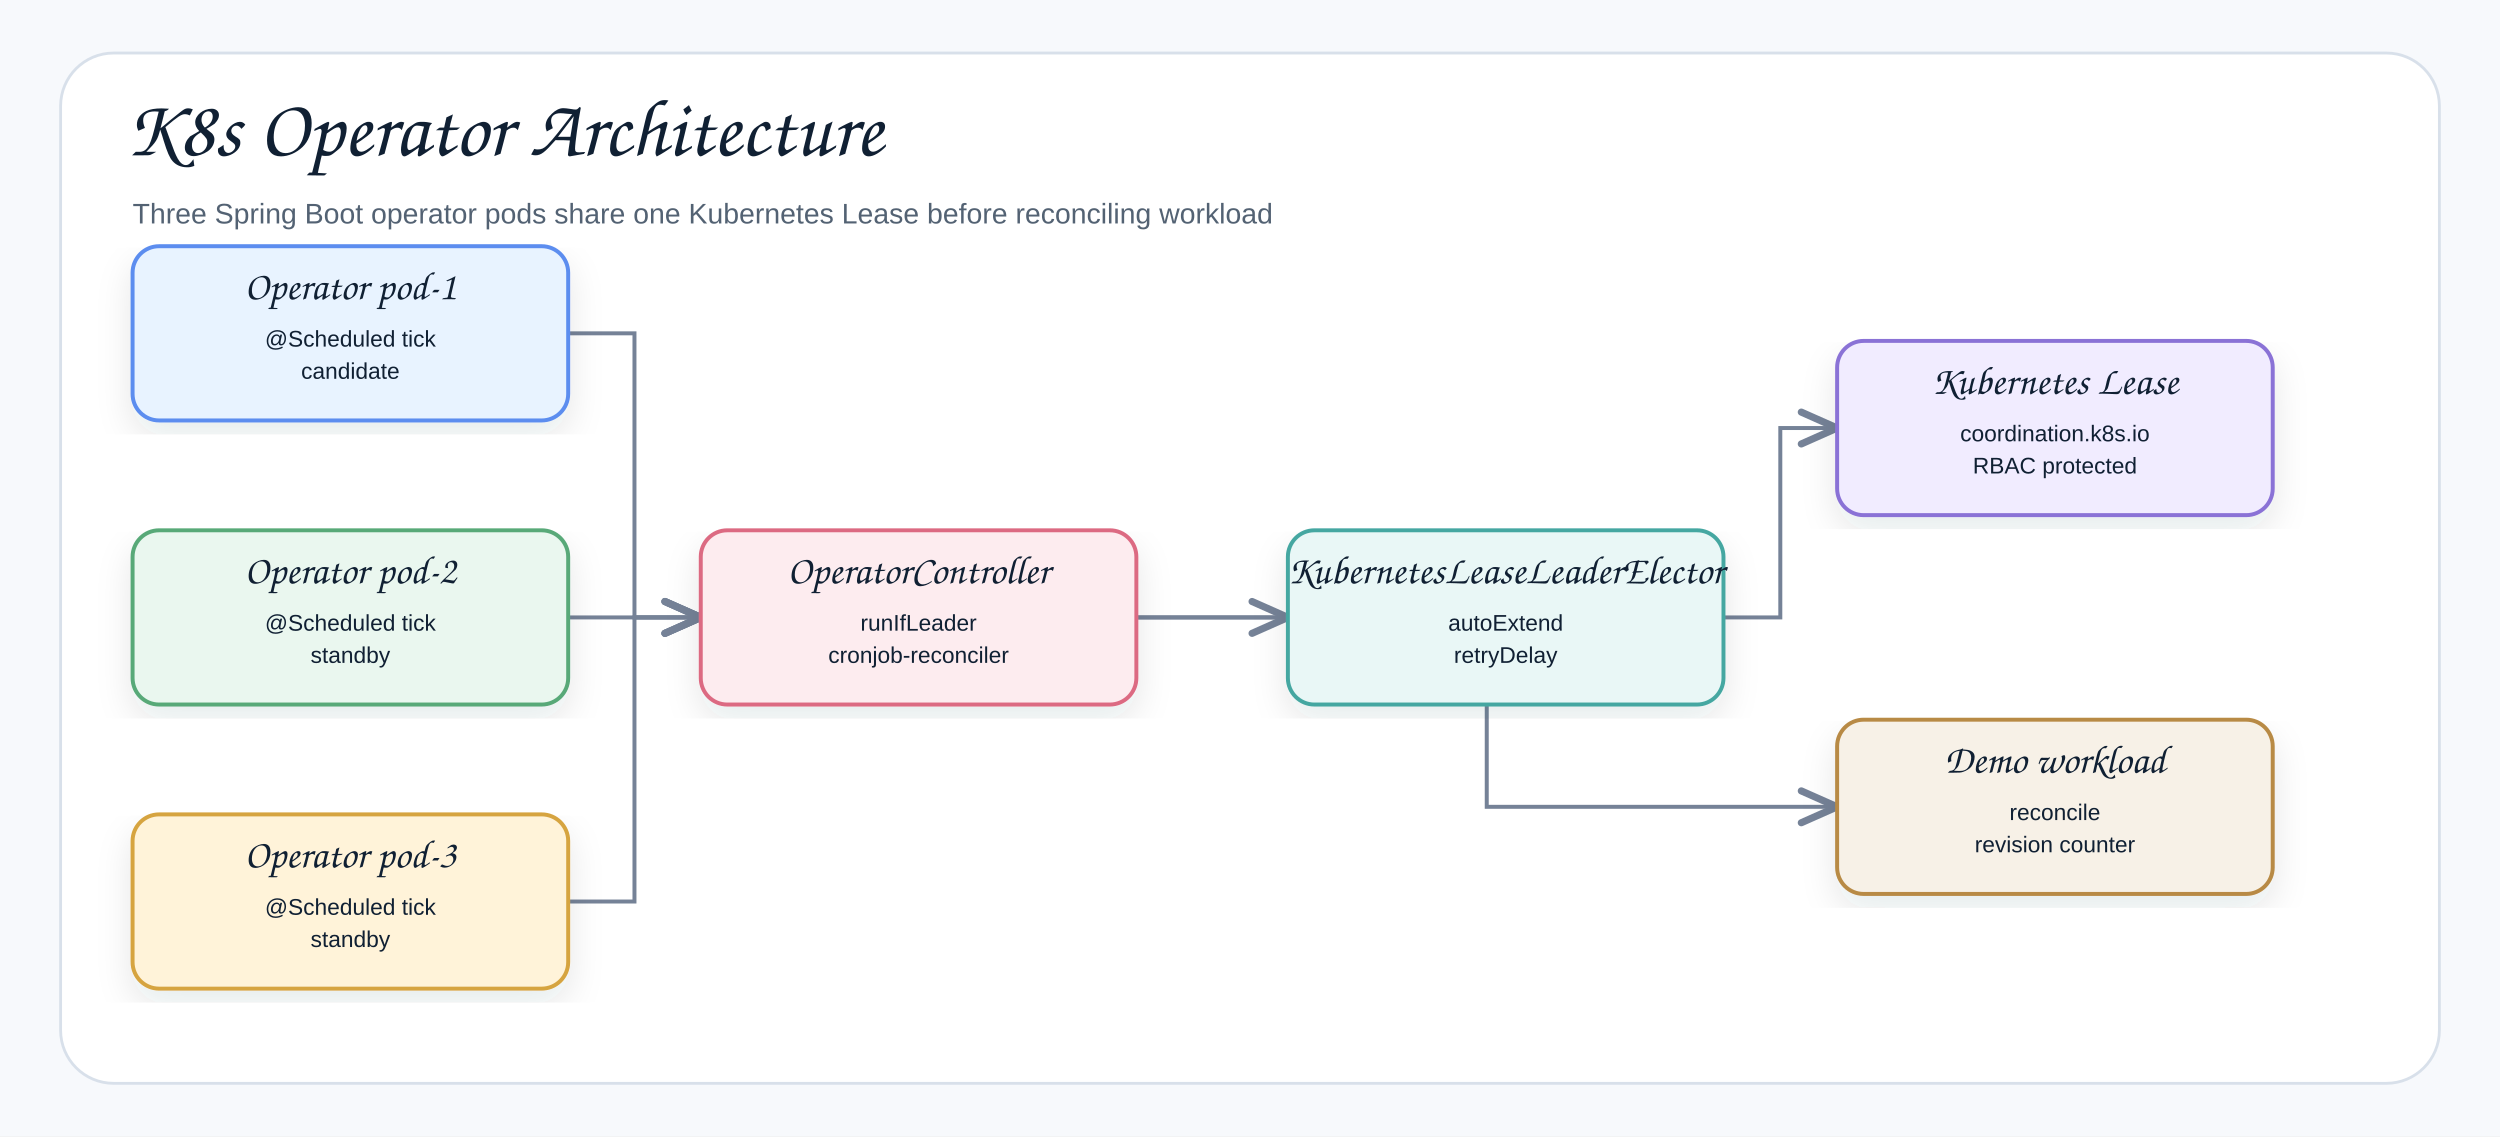
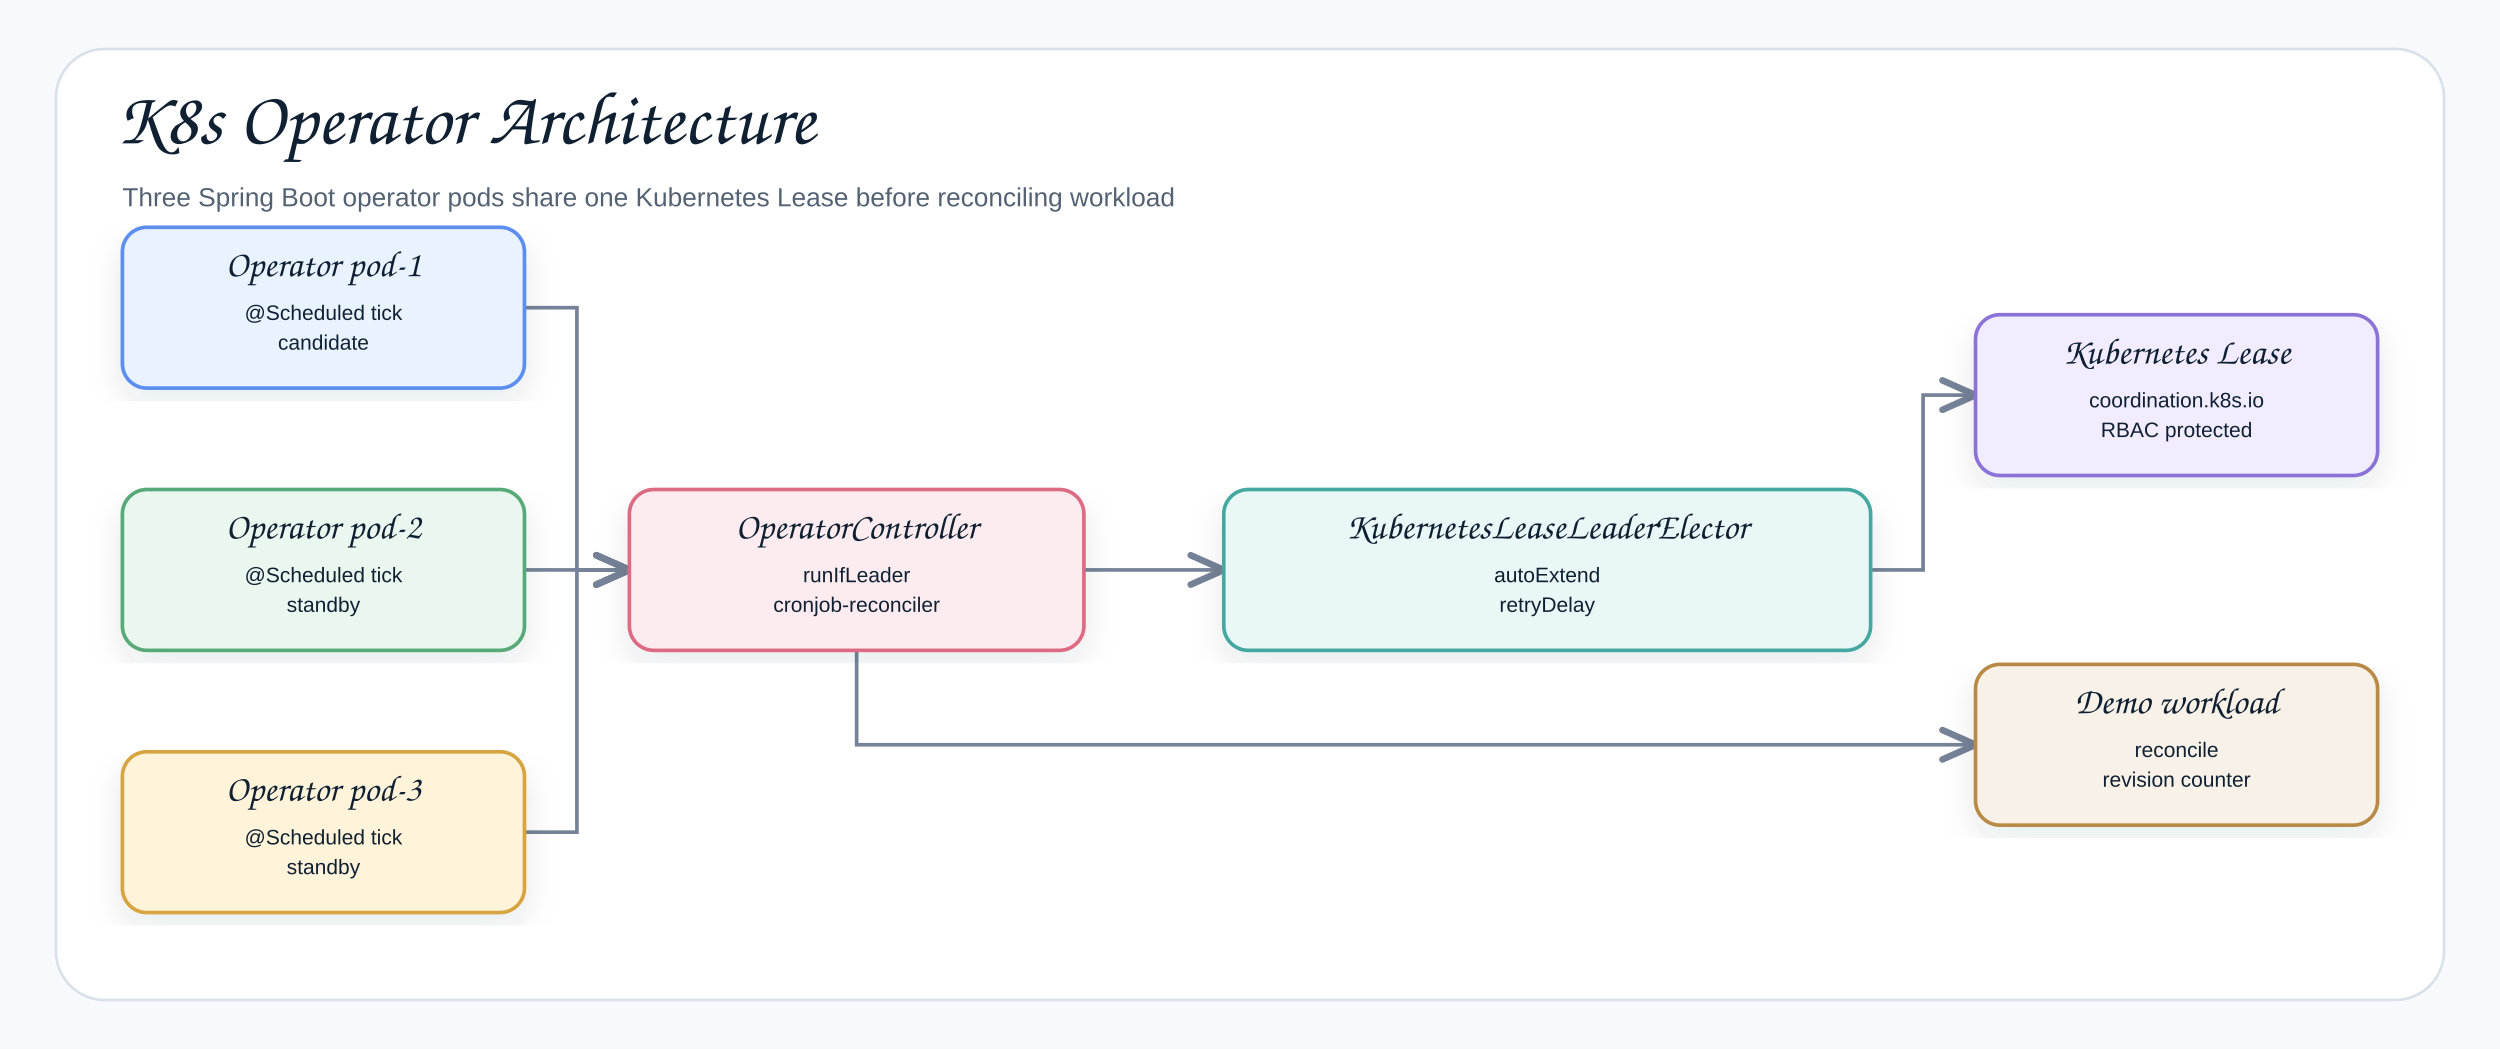
- <svg xmlns="http://www.w3.org/2000/svg" width="1320" height="600" viewBox="0 0 1320 600" role="img" aria-label="K8s Operator Architecture">
+ <svg xmlns="http://www.w3.org/2000/svg" width="1430" height="600" viewBox="0 0 1430 600" role="img" aria-label="K8s Operator Architecture">
  <defs>
    <filter id="shadow" x="-8%" y="-8%" width="116%" height="116%">
      <feDropShadow dx="0" dy="8" stdDeviation="9" flood-color="#1f2937" flood-opacity="0.10" />
    </filter>
    <marker id="openArrow" markerWidth="12" markerHeight="10" refX="10" refY="5" orient="auto" markerUnits="strokeWidth">
      <path d="M 1 1 L 10 5 L 1 9" fill="none" stroke="#758297" stroke-width="1.8" stroke-linecap="round" stroke-linejoin="round" />
    </marker>
    <style>
    .canvas{fill:#f7f9fc}.frame{fill:#fff;stroke:#d8e0ea;stroke-width:1.5}
    .title{font-family:"Architects Daughter","Comic Mono","Comic Sans MS","Comic Sans",cursive;font-size:43px;font-weight:400;fill:#102033}
    .subtitle{font-family:"Comic Mono","Comic Sans MS","Comic Sans","Comic Neue",Arial,sans-serif;font-size:15px;font-weight:400;fill:#536273}
    .smallLabel{font-family:"Architects Daughter","Comic Mono","Comic Sans MS","Comic Sans",cursive;font-size:21px;font-weight:400;fill:#102033}
    .mono{font-family:"Comic Mono","Comic Sans MS","Comic Sans","Comic Neue",Arial,sans-serif;font-size:12px;font-weight:400;fill:#102033}
    .strong{font-family:"Comic Mono","Comic Sans MS","Comic Sans","Comic Neue",Arial,sans-serif;font-size:13px;font-weight:400;fill:#102033}
    .card{stroke-width:2.1;filter:url(#shadow)}
    .line{stroke:#758297;stroke-width:2.1;fill:none;marker-end:url(#openArrow)}
    .dashed{stroke:#758297;stroke-width:2.1;stroke-dasharray:7 6;fill:none;marker-end:url(#openArrow)}
    .lifeline{stroke:#b7c2d1;stroke-width:2;stroke-dasharray:10 10}
  </style>
  </defs>
-   <rect class="canvas" width="1320" height="600" />
-   <rect class="frame" x="32" y="28" width="1256" height="544" rx="28" />
+   <rect class="canvas" width="1430" height="600" />
+   <rect class="frame" x="32" y="28" width="1366" height="544" rx="28" />
  <text class="title" x="66" y="82">K8s Operator Architecture</text>
  <text class="subtitle" x="70" y="118">Three Spring Boot operator pods share one Kubernetes Lease before reconciling workload</text>
-   <path class="line" d="M300 176 L335 176 L335 326 L370 326" />
-   <path class="line" d="M300 326 L335 326 L335 326 L370 326" />
-   <path class="line" d="M300 476 L335 476 L335 326 L370 326" />
-   <path class="line" d="M600 326 L640 326 L640 326 L680 326" />
-   <path class="line" d="M910 326 L940 326 L940 226 L970 226" />
-   <path class="line" d="M600 326 L785 326 L785 426 L970 426" />
+   <path class="line" d="M300 176 L330 176 L330 326 L360 326" />
+   <path class="line" d="M300 326 L330 326 L330 326 L360 326" />
+   <path class="line" d="M300 476 L330 476 L330 326 L360 326" />
+   <path class="line" d="M620 326 L660 326 L660 326 L700 326" />
+   <path class="line" d="M1070 326 L1100 326 L1100 226 L1130 226" />
+   <path class="line" d="M490 372 L490 426 L1130 426" />
  <g id="pod1" transform="translate(70,130)">
    <rect class="card" x="0" y="0" width="230" height="92" rx="14" fill="#E8F3FF" stroke="#5B8DEF" />
    <text class="smallLabel" x="115" y="28" text-anchor="middle">Operator pod-1</text>
    <text class="mono" x="115" y="53" text-anchor="middle">@Scheduled tick</text>
    <text class="mono" x="115" y="70" text-anchor="middle">candidate</text>
  </g>
  <g id="pod2" transform="translate(70,280)">
    <rect class="card" x="0" y="0" width="230" height="92" rx="14" fill="#EAF7EF" stroke="#58A978" />
    <text class="smallLabel" x="115" y="28" text-anchor="middle">Operator pod-2</text>
    <text class="mono" x="115" y="53" text-anchor="middle">@Scheduled tick</text>
    <text class="mono" x="115" y="70" text-anchor="middle">standby</text>
  </g>
  <g id="pod3" transform="translate(70,430)">
    <rect class="card" x="0" y="0" width="230" height="92" rx="14" fill="#FFF3D9" stroke="#D6A441" />
    <text class="smallLabel" x="115" y="28" text-anchor="middle">Operator pod-3</text>
    <text class="mono" x="115" y="53" text-anchor="middle">@Scheduled tick</text>
    <text class="mono" x="115" y="70" text-anchor="middle">standby</text>
  </g>
-   <g id="controller" transform="translate(370,280)">
-     <rect class="card" x="0" y="0" width="230" height="92" rx="14" fill="#FDECEF" stroke="#DC6B82" />
-     <text class="smallLabel" x="115" y="28" text-anchor="middle">OperatorController</text>
-     <text class="mono" x="115" y="53" text-anchor="middle">runIfLeader</text>
-     <text class="mono" x="115" y="70" text-anchor="middle">cronjob-reconciler</text>
+   <g id="controller" transform="translate(360,280)">
+     <rect class="card" x="0" y="0" width="260" height="92" rx="14" fill="#FDECEF" stroke="#DC6B82" />
+     <text class="smallLabel" x="130" y="28" text-anchor="middle">OperatorController</text>
+     <text class="mono" x="130" y="53" text-anchor="middle">runIfLeader</text>
+     <text class="mono" x="130" y="70" text-anchor="middle">cronjob-reconciler</text>
  </g>
-   <g id="elector" transform="translate(680,280)">
-     <rect class="card" x="0" y="0" width="230" height="92" rx="14" fill="#E9F7F6" stroke="#45A7A1" />
-     <text class="smallLabel" x="115" y="28" text-anchor="middle">KubernetesLeaseLeaderElector</text>
-     <text class="mono" x="115" y="53" text-anchor="middle">autoExtend</text>
-     <text class="mono" x="115" y="70" text-anchor="middle">retryDelay</text>
+   <g id="elector" transform="translate(700,280)">
+     <rect class="card" x="0" y="0" width="370" height="92" rx="14" fill="#E9F7F6" stroke="#45A7A1" />
+     <text class="smallLabel" x="185" y="28" text-anchor="middle">KubernetesLeaseLeaderElector</text>
+     <text class="mono" x="185" y="53" text-anchor="middle">autoExtend</text>
+     <text class="mono" x="185" y="70" text-anchor="middle">retryDelay</text>
  </g>
-   <g id="lease" transform="translate(970,180)">
+   <g id="lease" transform="translate(1130,180)">
    <rect class="card" x="0" y="0" width="230" height="92" rx="14" fill="#F1ECFF" stroke="#8A72D6" />
    <text class="smallLabel" x="115" y="28" text-anchor="middle">Kubernetes Lease</text>
    <text class="mono" x="115" y="53" text-anchor="middle">coordination.k8s.io</text>
    <text class="mono" x="115" y="70" text-anchor="middle">RBAC protected</text>
  </g>
-   <g id="workload" transform="translate(970,380)">
+   <g id="workload" transform="translate(1130,380)">
    <rect class="card" x="0" y="0" width="230" height="92" rx="14" fill="#F7F1E7" stroke="#B88A44" />
    <text class="smallLabel" x="115" y="28" text-anchor="middle">Demo workload</text>
    <text class="mono" x="115" y="53" text-anchor="middle">reconcile</text>
    <text class="mono" x="115" y="70" text-anchor="middle">revision counter</text>
  </g>
</svg>
